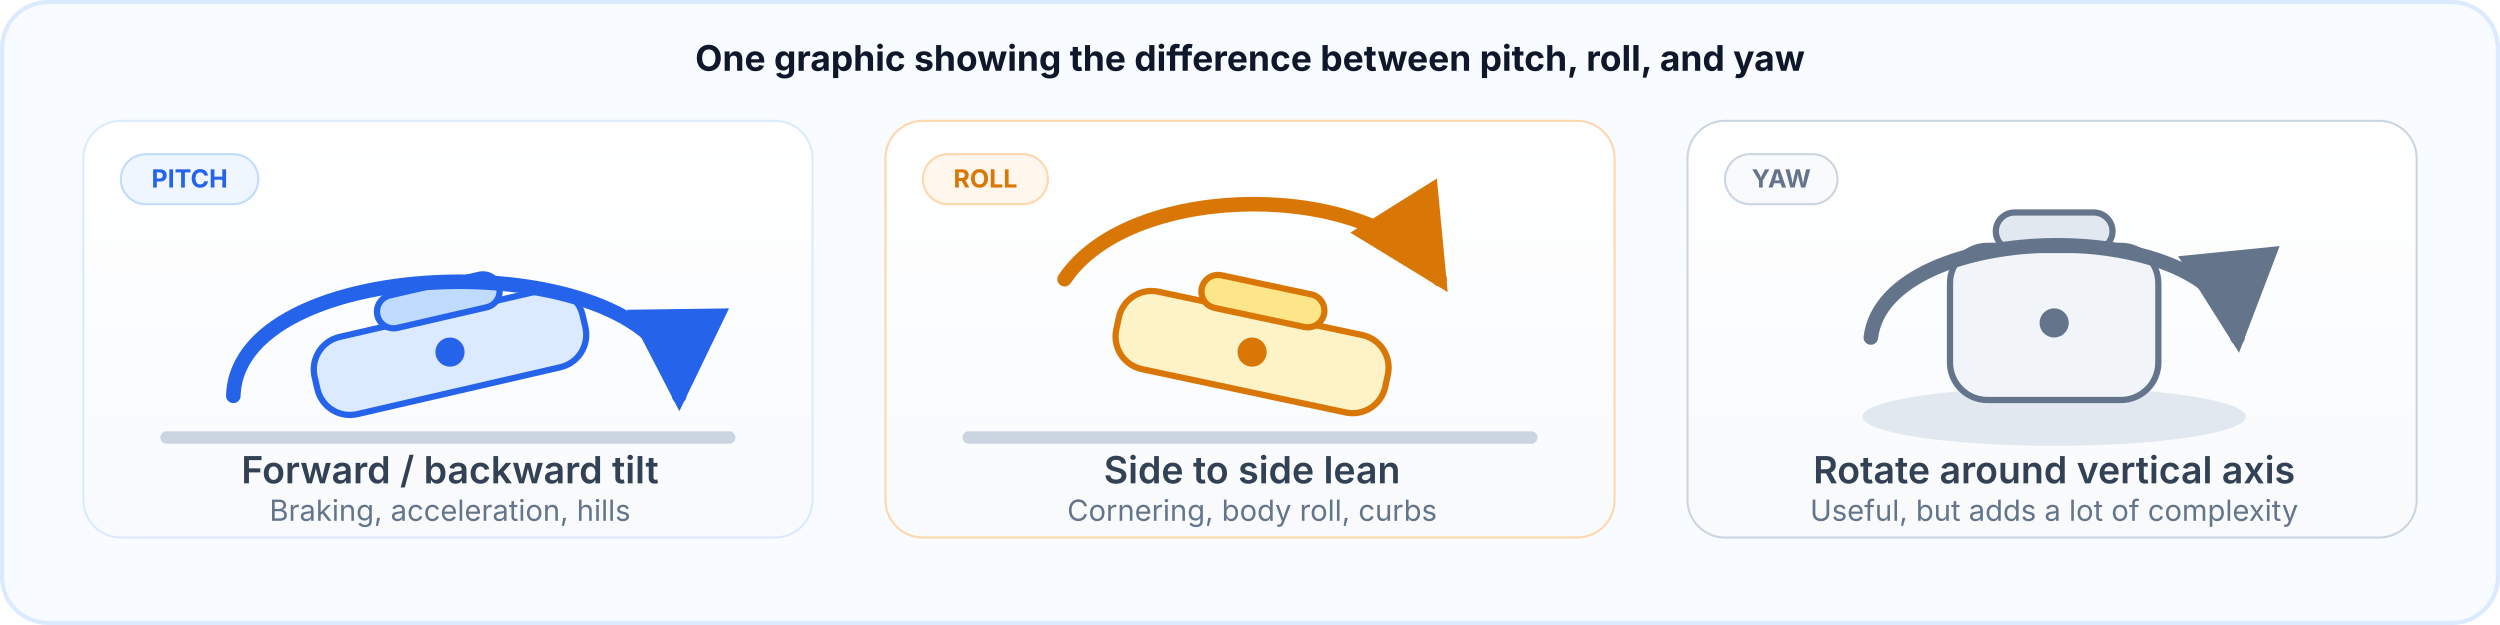
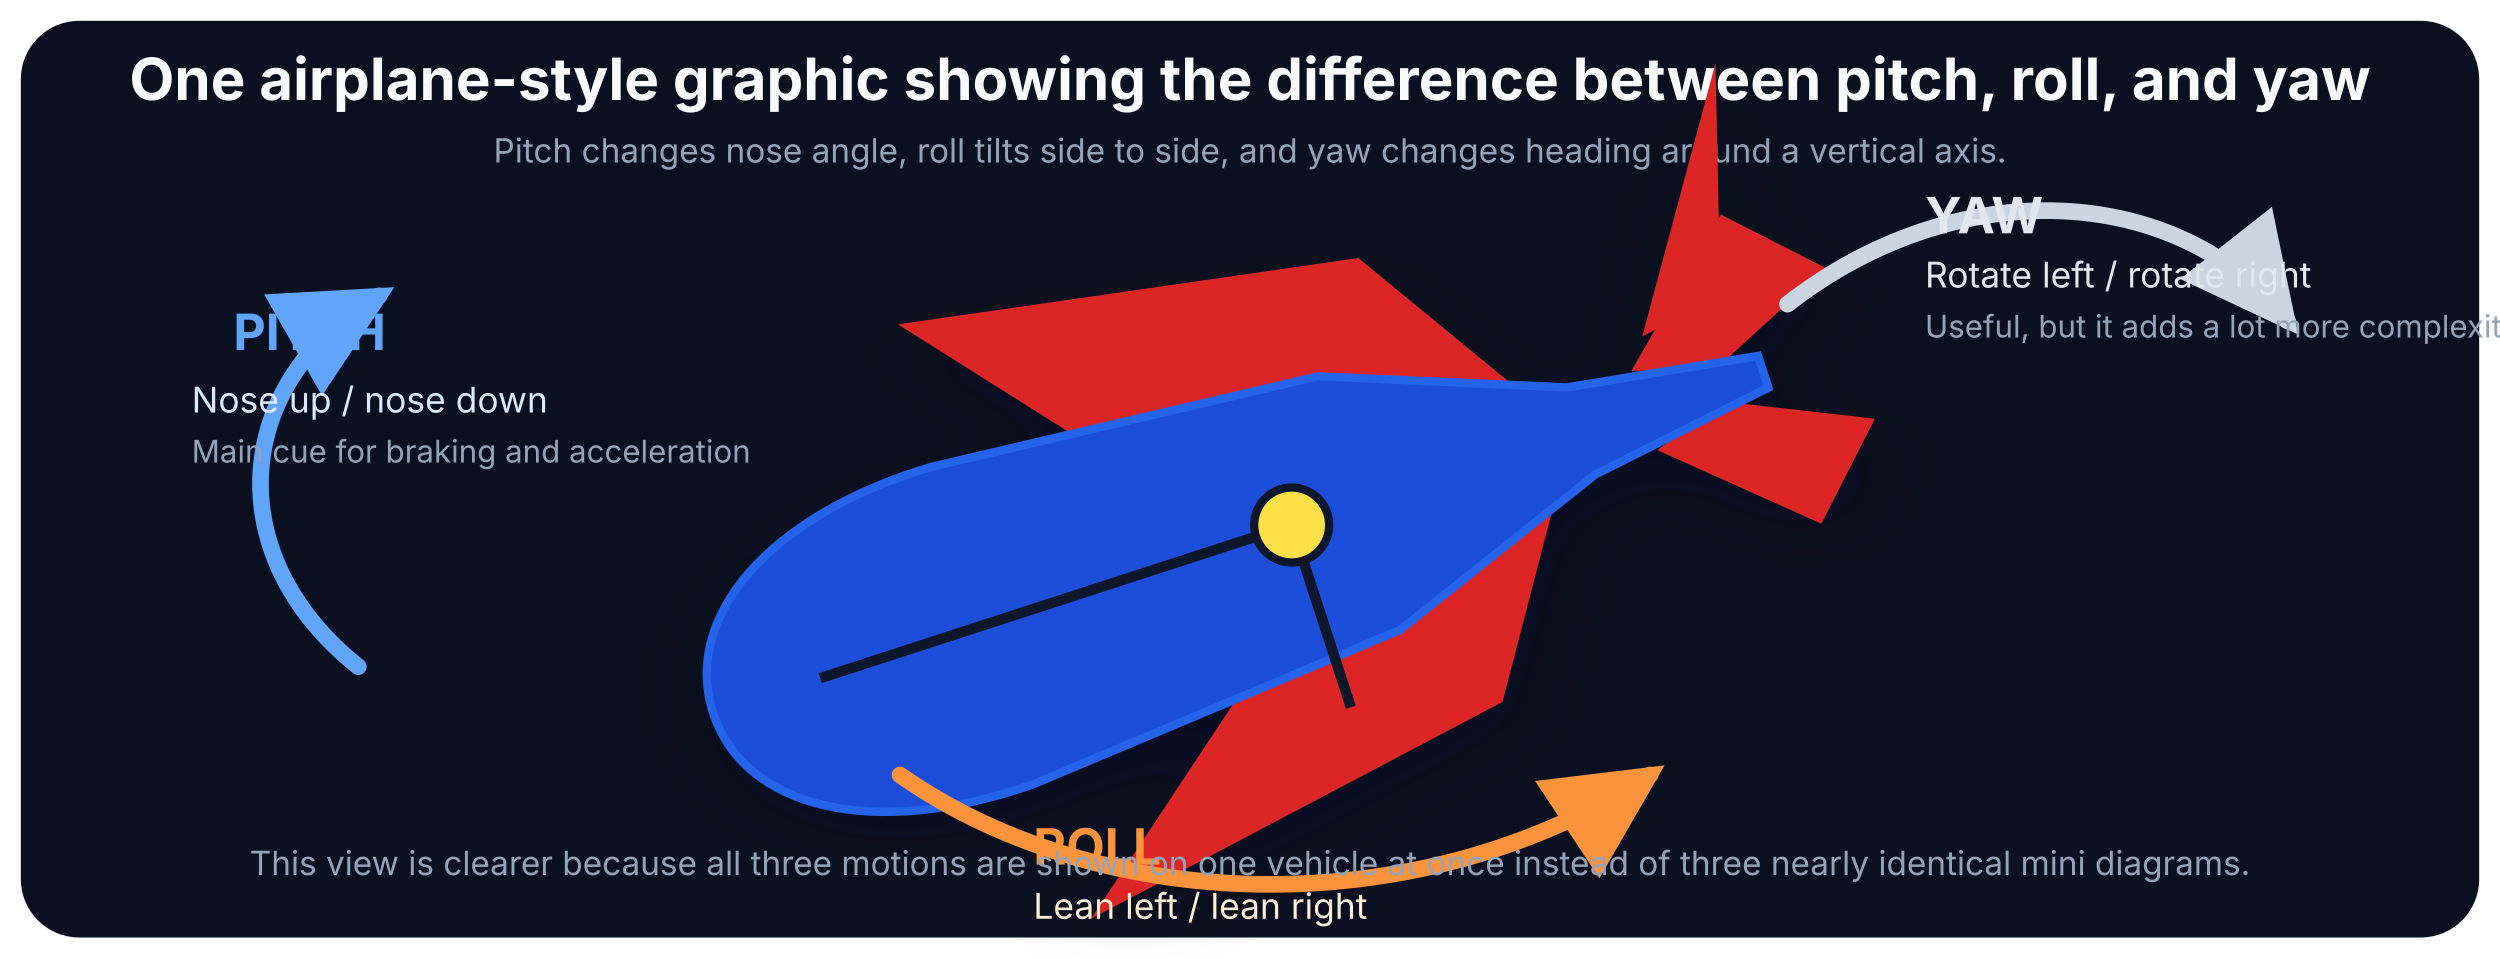
- <svg xmlns="http://www.w3.org/2000/svg" viewBox="0 0 1200 300" role="img" aria-labelledby="title desc">
+ <svg xmlns="http://www.w3.org/2000/svg" viewBox="0 0 1200 460" role="img" aria-labelledby="title desc">
  <defs>
-     <linearGradient id="panelBg" x1="0" y1="0" x2="0" y2="1">
-       <stop offset="0%" stop-color="#ffffff" />
-       <stop offset="100%" stop-color="#f8fafc" />
-     </linearGradient>
-     <marker id="arrowBlue" viewBox="0 0 10 10" refX="8.5" refY="5" markerWidth="7" markerHeight="7" orient="auto-start-reverse">
-       <path d="M0 0 L10 5 L0 10 Z" fill="#2563eb" />
+     <marker id="pitchArrow" viewBox="0 0 10 10" refX="8.5" refY="5" markerWidth="7" markerHeight="7" orient="auto-start-reverse">
+       <path d="M0 0 L10 5 L0 10 Z" fill="#60a5fa" />
    </marker>
-     <marker id="arrowAmber" viewBox="0 0 10 10" refX="8.5" refY="5" markerWidth="7" markerHeight="7" orient="auto-start-reverse">
-       <path d="M0 0 L10 5 L0 10 Z" fill="#d97706" />
+     <marker id="rollArrow" viewBox="0 0 10 10" refX="8.5" refY="5" markerWidth="7" markerHeight="7" orient="auto-start-reverse">
+       <path d="M0 0 L10 5 L0 10 Z" fill="#fb923c" />
    </marker>
-     <marker id="arrowSlate" viewBox="0 0 10 10" refX="8.5" refY="5" markerWidth="7" markerHeight="7" orient="auto-start-reverse">
-       <path d="M0 0 L10 5 L0 10 Z" fill="#64748b" />
+     <marker id="yawArrow" viewBox="0 0 10 10" refX="8.5" refY="5" markerWidth="7" markerHeight="7" orient="auto-start-reverse">
+       <path d="M0 0 L10 5 L0 10 Z" fill="#cbd5e1" />
    </marker>
+     <filter id="shadow" x="-20%" y="-20%" width="140%" height="140%">
+       <feDropShadow dx="0" dy="12" stdDeviation="18" flood-color="#020617" flood-opacity="0.25" />
+     </filter>
  </defs>
-   <rect x="1" y="1" width="1198" height="298" rx="22" fill="#f8fbff" stroke="#dbeafe" stroke-width="2" />
-   <text x="600" y="34" text-anchor="middle" font-family="Inter, Arial, sans-serif" font-size="17" font-weight="700" fill="#0f172a">One graphic showing the difference between pitch, roll, and yaw</text>
-   <g transform="translate(40,58)">
-     <rect x="0" y="0" width="350" height="200" rx="18" fill="url(#panelBg)" stroke="#dbeafe" />
-     <rect x="18" y="16" width="66" height="24" rx="12" fill="#eff6ff" stroke="#bfdbfe" />
-     <text x="51" y="32" text-anchor="middle" font-family="Inter, Arial, sans-serif" font-size="12" font-weight="700" fill="#2563eb">PITCH</text>
-     <line x1="40" y1="152" x2="310" y2="152" stroke="#cbd5e1" stroke-width="6" stroke-linecap="round" />
-     <g transform="rotate(-13 176 111)">
-       <rect x="110" y="92" width="132" height="38" rx="16" fill="#dbeafe" stroke="#2563eb" stroke-width="3" />
-       <rect x="146" y="78" width="60" height="16" rx="8" fill="#bfdbfe" stroke="#2563eb" stroke-width="3" />
-       <circle cx="176" cy="111" r="7" fill="#2563eb" />
-     </g>
-     <path d="M72 132 C74 60, 285 58, 286 132" fill="none" stroke="#2563eb" stroke-width="7" stroke-linecap="round" marker-end="url(#arrowBlue)" />
-     <text x="176" y="174" text-anchor="middle" font-family="Inter, Arial, sans-serif" font-size="18" font-weight="600" fill="#334155">Forward / backward tilt</text>
-     <text x="176" y="192" text-anchor="middle" font-family="Inter, Arial, sans-serif" font-size="14" fill="#64748b">Braking, acceleration, hills</text>
+   <rect x="10" y="10" width="1180" height="440" rx="28" fill="#0b1020" />
+   <text x="600" y="48" text-anchor="middle" font-family="Inter, Arial, sans-serif" font-size="28" font-weight="700" fill="#f8fafc">One airplane-style graphic showing the difference between pitch, roll, and yaw</text>
+   <text x="600" y="78" text-anchor="middle" font-family="Inter, Arial, sans-serif" font-size="16" fill="#94a3b8">Pitch changes nose angle, roll tilts side to side, and yaw changes heading around a vertical axis.</text>
+   <g transform="translate(620 252) rotate(-18)" filter="url(#shadow)">
+     <polygon points="-40,-18 -150,-150 70,-112 125,-26" fill="#dc2626" />
+     <polygon points="16,18 125,26 70,112 -150,150" fill="#dc2626" />
+     <polygon points="178,-20 242,-78 282,-38 216,-8" fill="#dc2626" />
+     <polygon points="178,20 216,8 282,38 242,78" fill="#dc2626" />
+     <polygon points="188,-34 262,-148 230,-42" fill="#dc2626" />
+     <path d="M-292 0 C-292 -48 -238 -82 -156 -80 L34 -64 L146 -22 L238 -8 L238 8 L146 22 L34 64 L-156 80 C-238 82 -292 48 -292 0 Z" fill="#1d4ed8" stroke="#2563eb" stroke-width="4" />
+     <line x1="-238" y1="0" x2="0" y2="0" stroke="#0f172a" stroke-width="5" />
+     <line x1="0" y1="0" x2="0" y2="92" stroke="#0f172a" stroke-width="5" />
+     <circle cx="0" cy="0" r="18" fill="#fde047" stroke="#0f172a" stroke-width="4" />
  </g>
-   <g transform="translate(425,58)">
-     <rect x="0" y="0" width="350" height="200" rx="18" fill="url(#panelBg)" stroke="#fed7aa" />
-     <rect x="18" y="16" width="60" height="24" rx="12" fill="#fff7ed" stroke="#fed7aa" />
-     <text x="48" y="32" text-anchor="middle" font-family="Inter, Arial, sans-serif" font-size="12" font-weight="700" fill="#d97706">ROLL</text>
-     <line x1="40" y1="152" x2="310" y2="152" stroke="#cbd5e1" stroke-width="6" stroke-linecap="round" />
-     <g transform="rotate(12 176 111)">
-       <rect x="110" y="92" width="132" height="38" rx="16" fill="#fef3c7" stroke="#d97706" stroke-width="3" />
-       <rect x="146" y="78" width="60" height="16" rx="8" fill="#fde68a" stroke="#d97706" stroke-width="3" />
-       <circle cx="176" cy="111" r="7" fill="#d97706" />
-     </g>
-     <path d="M86 76 C118 28, 236 28, 266 76" fill="none" stroke="#d97706" stroke-width="7" stroke-linecap="round" marker-end="url(#arrowAmber)" />
-     <text x="176" y="174" text-anchor="middle" font-family="Inter, Arial, sans-serif" font-size="18" font-weight="600" fill="#334155">Side to side lean</text>
-     <text x="176" y="192" text-anchor="middle" font-family="Inter, Arial, sans-serif" font-size="14" fill="#64748b">Cornering, body roll, curbs</text>
-   </g>
-   <g transform="translate(810,58)">
-     <rect x="0" y="0" width="350" height="200" rx="18" fill="url(#panelBg)" stroke="#cbd5e1" />
-     <rect x="18" y="16" width="54" height="24" rx="12" fill="#f8fafc" stroke="#cbd5e1" />
-     <text x="45" y="32" text-anchor="middle" font-family="Inter, Arial, sans-serif" font-size="12" font-weight="700" fill="#64748b">YAW</text>
-     <ellipse cx="176" cy="142" rx="92" ry="14" fill="#e2e8f0" />
-     <rect x="126" y="60" width="100" height="74" rx="18" fill="#f1f5f9" stroke="#64748b" stroke-width="3" />
-     <rect x="148" y="44" width="56" height="18" rx="9" fill="#e2e8f0" stroke="#64748b" stroke-width="3" />
-     <circle cx="176" cy="97" r="7" fill="#64748b" />
-     <path d="M88 104 C95 46, 258 44, 264 104" fill="none" stroke="#64748b" stroke-width="7" stroke-linecap="round" marker-end="url(#arrowSlate)" />
-     <text x="176" y="174" text-anchor="middle" font-family="Inter, Arial, sans-serif" font-size="18" font-weight="600" fill="#334155">Rotate around vertical axis</text>
-     <text x="176" y="192" text-anchor="middle" font-family="Inter, Arial, sans-serif" font-size="14" fill="#64748b">Useful, but adds a lot of complexity</text>
-   </g>
+   <path d="M172 320 C104 266, 112 182, 182 142" fill="none" stroke="#60a5fa" stroke-width="8" stroke-linecap="round" marker-end="url(#pitchArrow)" />
+   <text x="112" y="168" font-family="Inter, Arial, sans-serif" font-size="24" font-weight="700" fill="#60a5fa">PITCH</text>
+   <text x="92" y="198" font-family="Inter, Arial, sans-serif" font-size="17" fill="#dbeafe">Nose up / nose down</text>
+   <text x="92" y="222" font-family="Inter, Arial, sans-serif" font-size="15" fill="#94a3b8">Main cue for braking and acceleration</text>
+   <path d="M432 372 C532 442, 686 442, 792 372" fill="none" stroke="#fb923c" stroke-width="8" stroke-linecap="round" marker-end="url(#rollArrow)" />
+   <text x="496" y="415" font-family="Inter, Arial, sans-serif" font-size="24" font-weight="700" fill="#fb923c">ROLL</text>
+   <text x="496" y="441" font-family="Inter, Arial, sans-serif" font-size="17" fill="#ffedd5">Lean left / lean right</text>
+   <path d="M858 146 C940 82, 1046 88, 1098 154" fill="none" stroke="#cbd5e1" stroke-width="8" stroke-linecap="round" marker-end="url(#yawArrow)" />
+   <text x="924" y="112" font-family="Inter, Arial, sans-serif" font-size="24" font-weight="700" fill="#e2e8f0">YAW</text>
+   <text x="924" y="138" font-family="Inter, Arial, sans-serif" font-size="17" fill="#e2e8f0">Rotate left / rotate right</text>
+   <text x="924" y="162" font-family="Inter, Arial, sans-serif" font-size="15" fill="#94a3b8">Useful, but it adds a lot more complexity</text>
+   <text x="600" y="420" text-anchor="middle" font-family="Inter, Arial, sans-serif" font-size="16" fill="#94a3b8">This view is clearer because all three motions are shown on one vehicle at once instead of three nearly identical mini diagrams.</text>
</svg>
